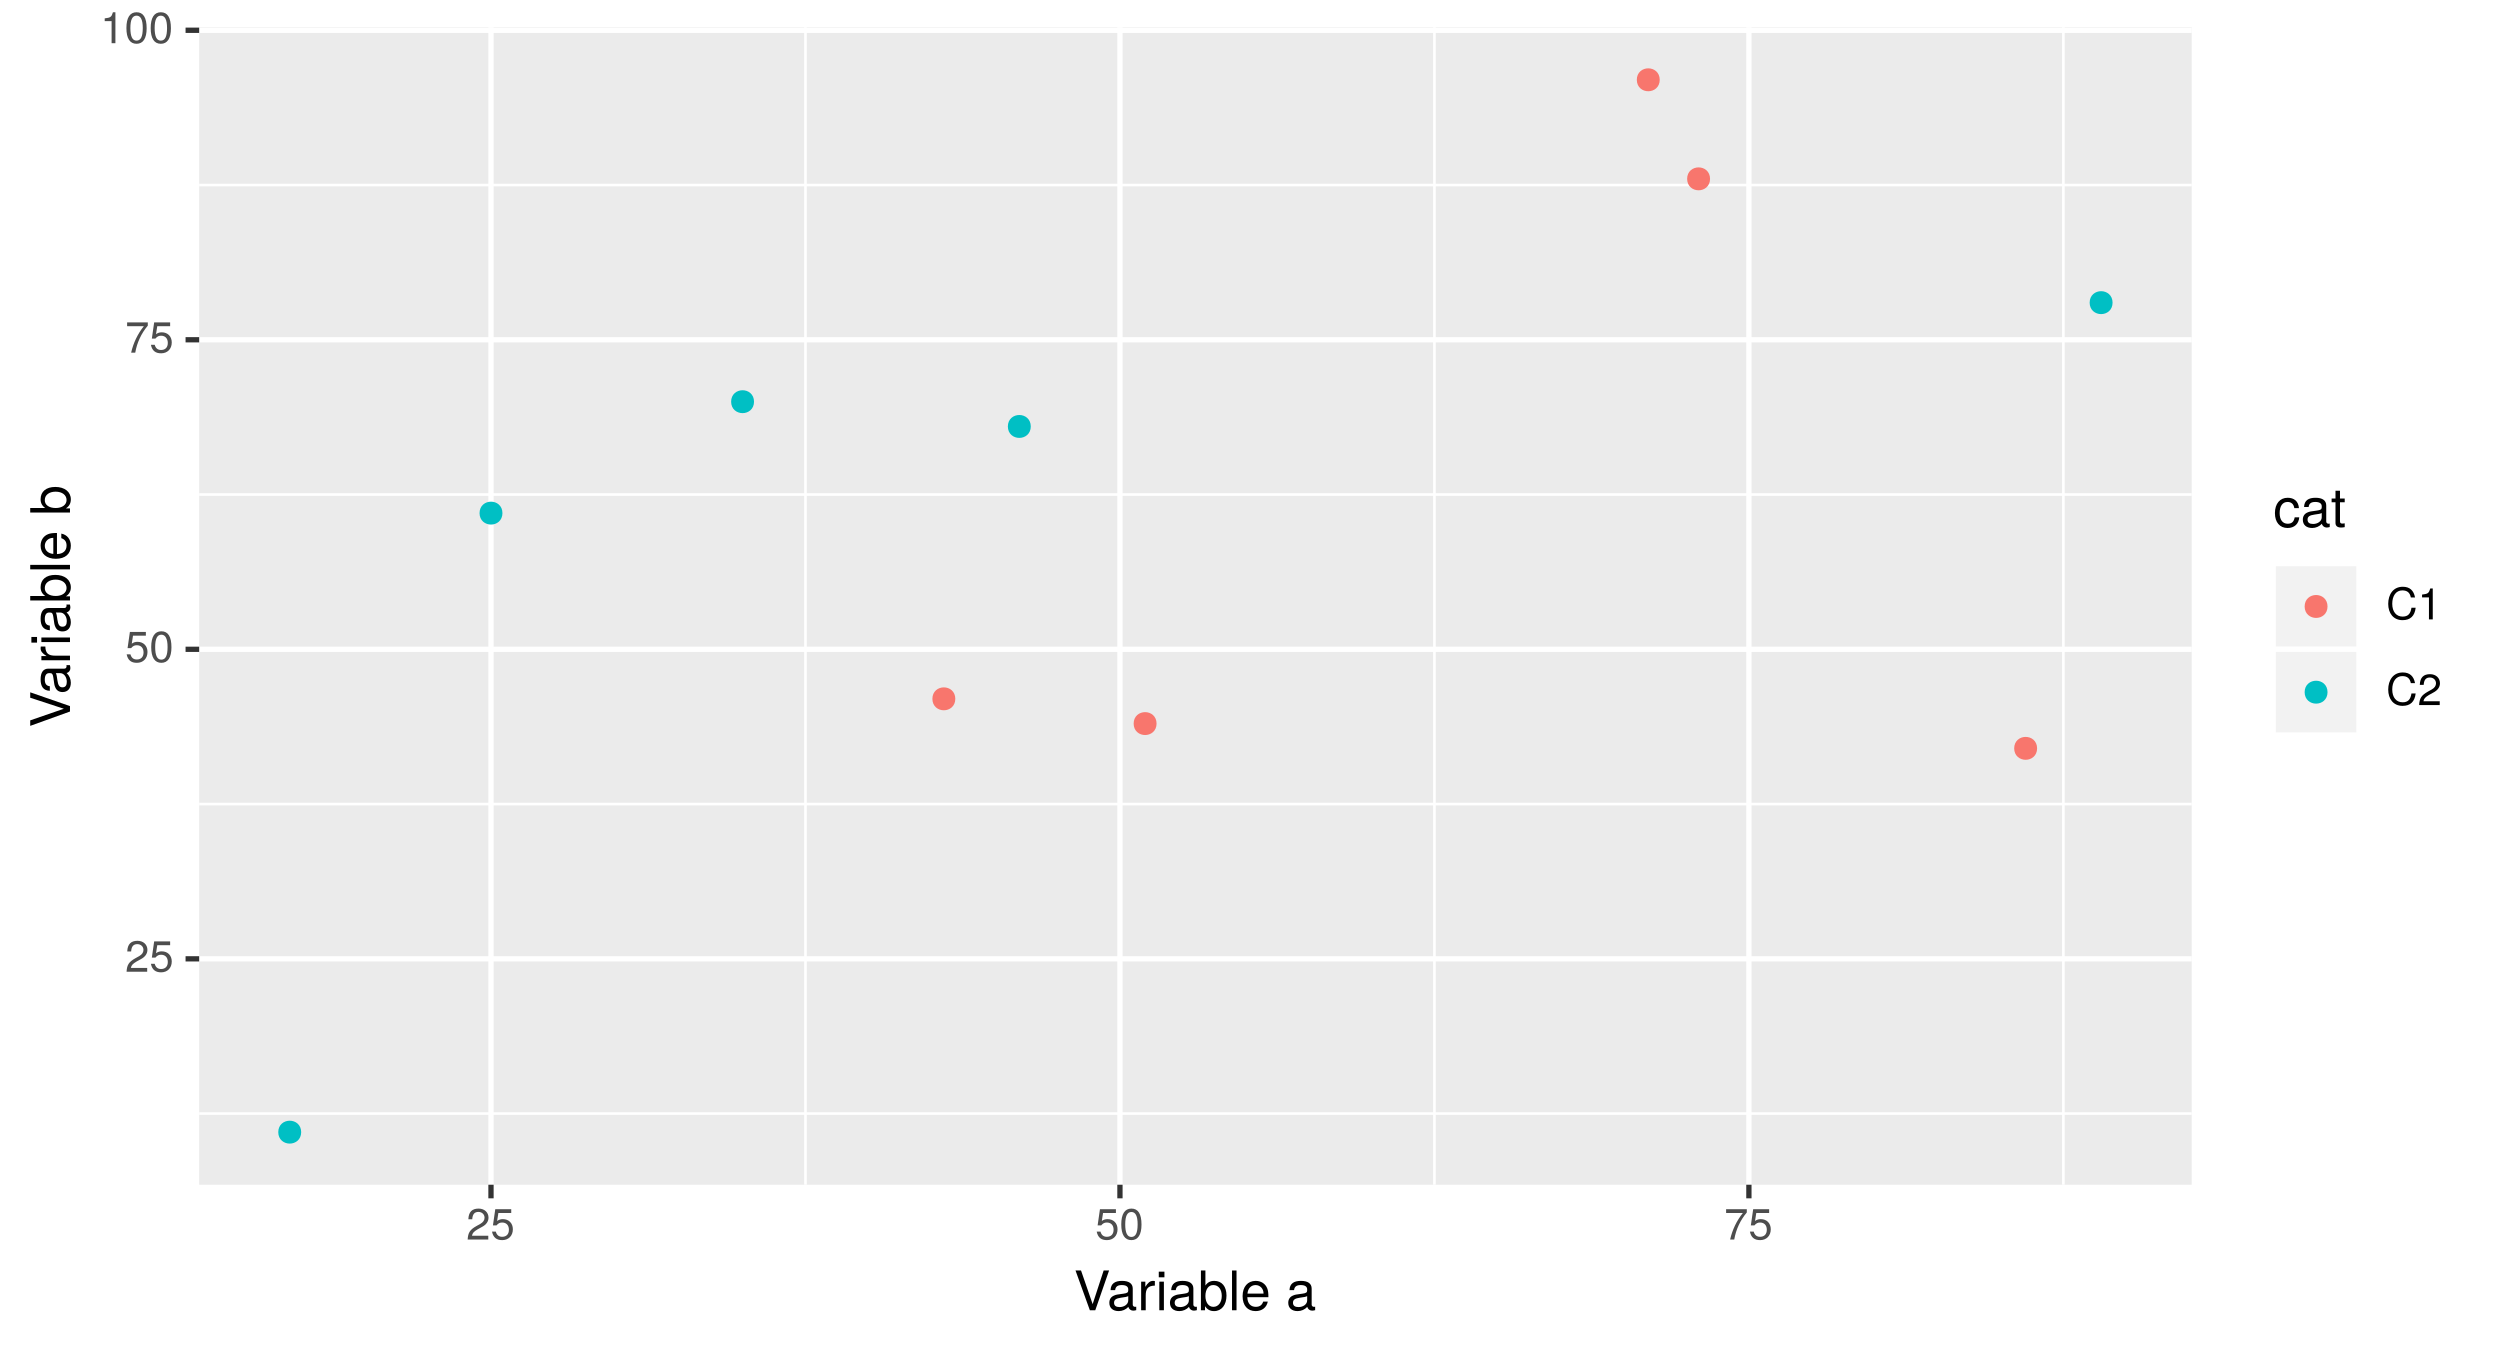
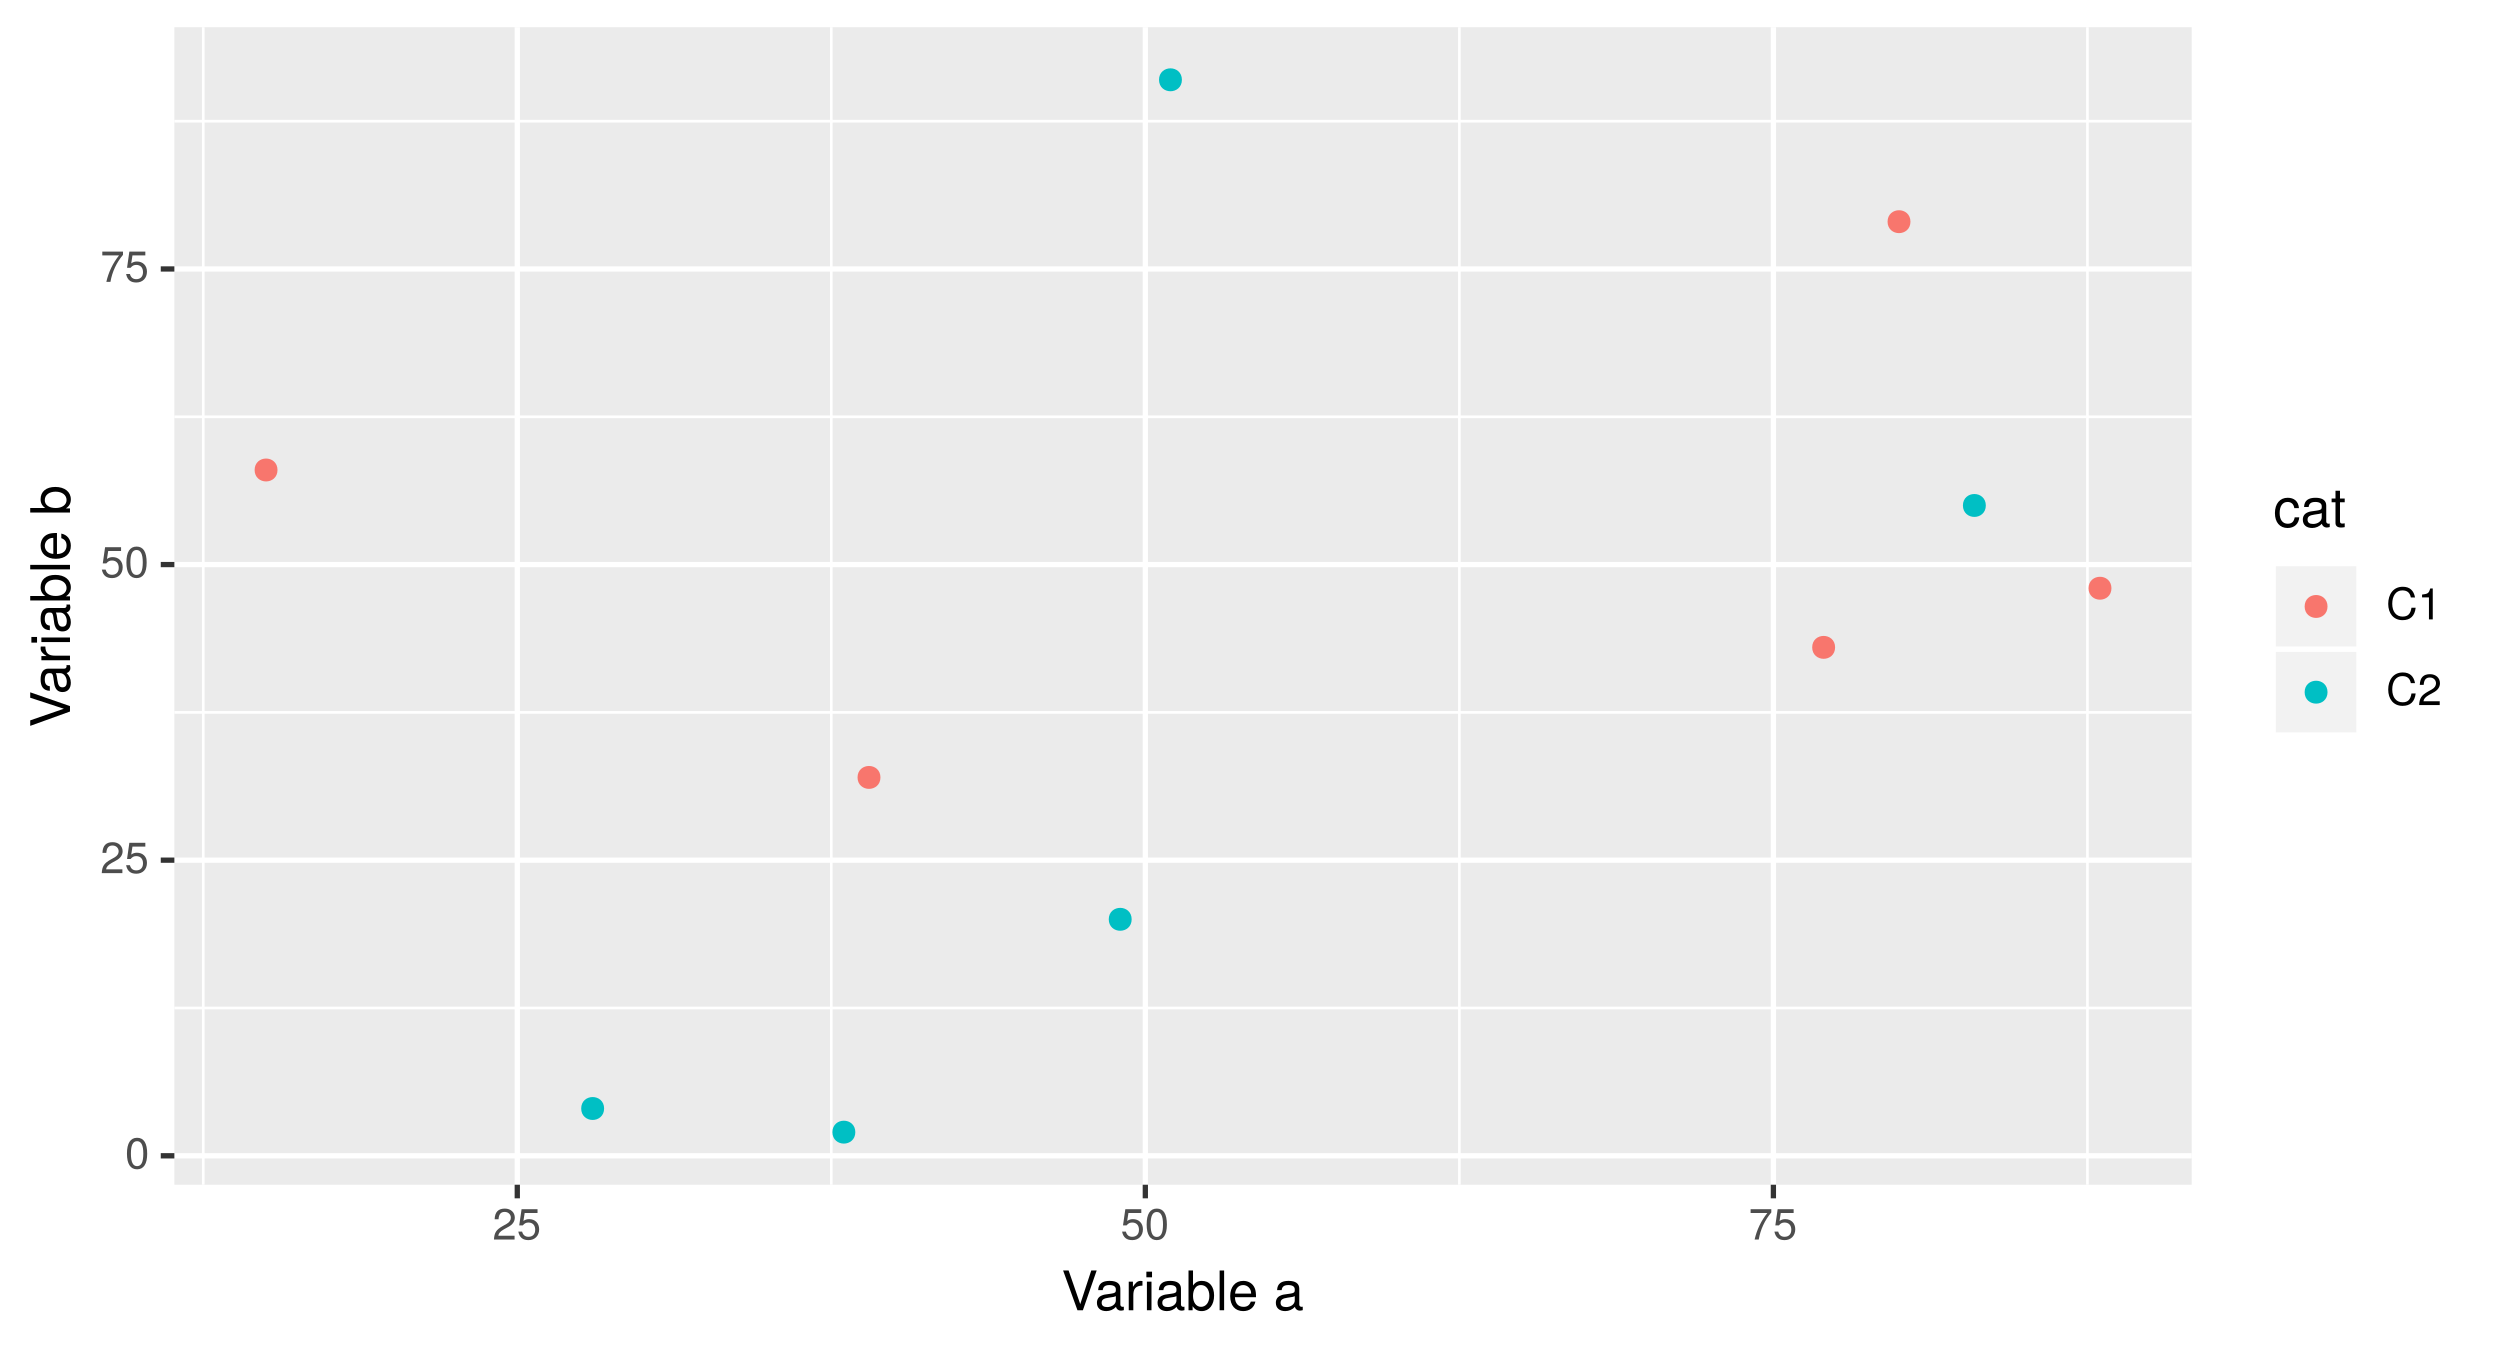
<svg xmlns="http://www.w3.org/2000/svg" xmlns:xlink="http://www.w3.org/1999/xlink" width="504pt" height="273pt" viewBox="0 0 504 273" version="1.1">
  <defs>
    <g>
      <symbol overflow="visible" id="glyph0-0">
        <path style="stroke:none;" d="" />
      </symbol>
      <symbol overflow="visible" id="glyph0-1">
+         <path style="stroke:none;" d="M 4.453 -3 C 4.453 -5.156 3.781 -6.234 2.422 -6.234 C 1.078 -6.234 0.375 -5.141 0.375 -3.047 C 0.375 -0.953 1.078 0.125 2.422 0.125 C 3.734 0.125 4.453 -0.953 4.453 -3 Z M 3.672 -3.062 C 3.672 -1.297 3.266 -0.516 2.406 -0.516 C 1.578 -0.516 1.172 -1.344 1.172 -3.047 C 1.172 -4.75 1.578 -5.547 2.422 -5.547 C 3.25 -5.547 3.672 -4.734 3.672 -3.062 Z M 3.672 -3.062 " />
+       </symbol>
+       <symbol overflow="visible" id="glyph0-2">
        <path style="stroke:none;" d="M 4.5 -4.406 C 4.5 -5.469 3.672 -6.234 2.5 -6.234 C 1.219 -6.234 0.484 -5.594 0.438 -4.078 L 1.219 -4.078 C 1.281 -5.125 1.703 -5.562 2.469 -5.562 C 3.172 -5.562 3.703 -5.062 3.703 -4.391 C 3.703 -3.891 3.406 -3.469 2.859 -3.156 L 2.047 -2.703 C 0.75 -1.969 0.375 -1.375 0.297 0 L 4.453 0 L 4.453 -0.766 L 1.172 -0.766 C 1.25 -1.281 1.531 -1.594 2.297 -2.047 L 3.172 -2.531 C 4.047 -2.984 4.5 -3.641 4.5 -4.406 Z M 4.5 -4.406 " />
      </symbol>
-       <symbol overflow="visible" id="glyph0-2">
+       <symbol overflow="visible" id="glyph0-3">
        <path style="stroke:none;" d="M 4.516 -2.062 C 4.516 -3.297 3.688 -4.109 2.5 -4.109 C 2.062 -4.109 1.703 -4 1.344 -3.734 L 1.594 -5.344 L 4.188 -5.344 L 4.188 -6.109 L 0.969 -6.109 L 0.5 -2.844 L 1.219 -2.844 C 1.578 -3.266 1.875 -3.422 2.359 -3.422 C 3.188 -3.422 3.719 -2.891 3.719 -1.969 C 3.719 -1.062 3.203 -0.547 2.359 -0.547 C 1.688 -0.547 1.266 -0.891 1.078 -1.594 L 0.312 -1.594 C 0.562 -0.359 1.266 0.125 2.375 0.125 C 3.641 0.125 4.516 -0.75 4.516 -2.062 Z M 4.516 -2.062 " />
-       </symbol>
-       <symbol overflow="visible" id="glyph0-3">
-         <path style="stroke:none;" d="M 4.453 -3 C 4.453 -5.156 3.781 -6.234 2.422 -6.234 C 1.078 -6.234 0.375 -5.141 0.375 -3.047 C 0.375 -0.953 1.078 0.125 2.422 0.125 C 3.734 0.125 4.453 -0.953 4.453 -3 Z M 3.672 -3.062 C 3.672 -1.297 3.266 -0.516 2.406 -0.516 C 1.578 -0.516 1.172 -1.344 1.172 -3.047 C 1.172 -4.75 1.578 -5.547 2.422 -5.547 C 3.25 -5.547 3.672 -4.734 3.672 -3.062 Z M 3.672 -3.062 " />
      </symbol>
      <symbol overflow="visible" id="glyph0-4">
        <path style="stroke:none;" d="M 4.578 -5.453 L 4.578 -6.109 L 0.406 -6.109 L 0.406 -5.344 L 3.781 -5.344 C 2.531 -3.781 1.656 -1.953 1.219 0 L 2.047 0 C 2.391 -2.016 3.266 -3.891 4.578 -5.453 Z M 4.578 -5.453 " />
      </symbol>
      <symbol overflow="visible" id="glyph0-5">
+         <path style="stroke:none;" d="M 5.953 -2.344 L 5.109 -2.344 C 4.922 -1.125 4.406 -0.562 3.328 -0.562 C 2.047 -0.562 1.234 -1.547 1.234 -3.141 C 1.234 -4.781 2.016 -5.844 3.25 -5.844 C 4.25 -5.844 4.781 -5.406 4.984 -4.422 L 5.828 -4.422 C 5.562 -5.828 4.766 -6.578 3.359 -6.578 C 1.406 -6.578 0.422 -5 0.422 -3.125 C 0.422 -1.266 1.438 0.156 3.312 0.156 C 4.875 0.156 5.766 -0.672 5.953 -2.344 Z M 5.953 -2.344 " />
+       </symbol>
+       <symbol overflow="visible" id="glyph0-6">
        <path style="stroke:none;" d="M 3.047 0 L 3.047 -6.234 L 2.547 -6.234 C 2.266 -5.281 2.094 -5.141 0.891 -5 L 0.891 -4.438 L 2.281 -4.438 L 2.281 0 Z M 3.047 0 " />
-       </symbol>
-       <symbol overflow="visible" id="glyph0-6">
-         <path style="stroke:none;" d="M 5.953 -2.344 L 5.109 -2.344 C 4.922 -1.125 4.406 -0.562 3.328 -0.562 C 2.047 -0.562 1.234 -1.547 1.234 -3.141 C 1.234 -4.781 2.016 -5.844 3.25 -5.844 C 4.25 -5.844 4.781 -5.406 4.984 -4.422 L 5.828 -4.422 C 5.562 -5.828 4.766 -6.578 3.359 -6.578 C 1.406 -6.578 0.422 -5 0.422 -3.125 C 0.422 -1.266 1.438 0.156 3.312 0.156 C 4.875 0.156 5.766 -0.672 5.953 -2.344 Z M 5.953 -2.344 " />
      </symbol>
      <symbol overflow="visible" id="glyph1-0">
        <path style="stroke:none;" d="" />
      </symbol>
      <symbol overflow="visible" id="glyph1-1">
        <path style="stroke:none;" d="M 7.094 -8.016 L 6 -8.016 L 3.781 -1.234 L 1.438 -8.016 L 0.328 -8.016 L 3.219 0 L 4.312 0 Z M 7.094 -8.016 " />
      </symbol>
      <symbol overflow="visible" id="glyph1-2">
        <path style="stroke:none;" d="M 5.891 -0.016 L 5.891 -0.719 C 5.781 -0.688 5.734 -0.688 5.688 -0.688 C 5.375 -0.688 5.188 -0.859 5.188 -1.141 L 5.188 -4.359 C 5.188 -5.375 4.438 -5.922 3.031 -5.922 C 1.625 -5.922 0.766 -5.391 0.719 -4.062 L 1.641 -4.062 C 1.719 -4.766 2.141 -5.078 2.984 -5.078 C 3.812 -5.078 4.281 -4.781 4.281 -4.219 L 4.281 -3.984 C 4.281 -3.594 4.047 -3.438 3.328 -3.344 C 2.031 -3.172 1.828 -3.141 1.469 -2.984 C 0.797 -2.719 0.469 -2.203 0.469 -1.5 C 0.469 -0.453 1.188 0.172 2.359 0.172 C 3.094 0.172 3.812 -0.141 4.312 -0.688 C 4.406 -0.234 4.812 0.078 5.266 0.078 C 5.438 0.078 5.594 0.062 5.891 -0.016 Z M 4.281 -1.984 C 4.281 -1.172 3.438 -0.641 2.547 -0.641 C 1.844 -0.641 1.422 -0.891 1.422 -1.516 C 1.422 -2.125 1.828 -2.391 2.812 -2.531 C 3.766 -2.656 3.969 -2.703 4.281 -2.844 Z M 4.281 -1.984 " />
      </symbol>
      <symbol overflow="visible" id="glyph1-3">
        <path style="stroke:none;" d="M 3.531 -4.969 L 3.531 -5.891 C 3.375 -5.922 3.297 -5.922 3.172 -5.922 C 2.578 -5.922 2.141 -5.578 1.609 -4.719 L 1.609 -5.766 L 0.766 -5.766 L 0.766 0 L 1.688 0 L 1.688 -2.984 C 1.688 -4.297 2.109 -4.938 3.531 -4.969 Z M 3.531 -4.969 " />
      </symbol>
      <symbol overflow="visible" id="glyph1-4">
        <path style="stroke:none;" d="M 1.688 0 L 1.688 -5.766 L 0.766 -5.766 L 0.766 0 Z M 1.797 -6.641 L 1.797 -7.781 L 0.656 -7.781 L 0.656 -6.641 Z M 1.797 -6.641 " />
      </symbol>
      <symbol overflow="visible" id="glyph1-5">
        <path style="stroke:none;" d="M 5.75 -2.953 C 5.75 -4.812 4.812 -5.922 3.281 -5.922 C 2.5 -5.922 1.938 -5.625 1.5 -4.984 L 1.5 -8.016 L 0.594 -8.016 L 0.594 0 L 1.422 0 L 1.422 -0.828 C 1.859 -0.156 2.438 0.172 3.25 0.172 C 4.766 0.172 5.75 -1.078 5.75 -2.953 Z M 4.797 -2.891 C 4.797 -1.578 4.109 -0.688 3.109 -0.688 C 2.141 -0.688 1.5 -1.578 1.5 -2.875 C 1.5 -4.234 2.141 -5.109 3.109 -5.078 C 4.141 -5.078 4.797 -4.188 4.797 -2.891 Z M 4.797 -2.891 " />
      </symbol>
      <symbol overflow="visible" id="glyph1-6">
        <path style="stroke:none;" d="M 1.656 0 L 1.656 -8.016 L 0.75 -8.016 L 0.75 0 Z M 1.656 0 " />
      </symbol>
      <symbol overflow="visible" id="glyph1-7">
        <path style="stroke:none;" d="M 5.641 -2.625 C 5.641 -3.453 5.578 -3.984 5.406 -4.406 C 5.031 -5.359 4.156 -5.922 3.078 -5.922 C 1.469 -5.922 0.438 -4.734 0.438 -2.844 C 0.438 -0.953 1.438 0.172 3.062 0.172 C 4.375 0.172 5.297 -0.578 5.516 -1.75 L 4.594 -1.75 C 4.344 -0.984 3.828 -0.688 3.094 -0.688 C 2.141 -0.688 1.422 -1.297 1.391 -2.625 Z M 4.656 -3.438 C 4.656 -3.438 4.656 -3.391 4.656 -3.359 L 1.422 -3.359 C 1.5 -4.391 2.141 -5.078 3.062 -5.078 C 3.969 -5.078 4.656 -4.328 4.656 -3.438 Z M 4.656 -3.438 " />
      </symbol>
      <symbol overflow="visible" id="glyph1-8">
        <path style="stroke:none;" d="" />
      </symbol>
      <symbol overflow="visible" id="glyph1-9">
        <path style="stroke:none;" d="M 5.25 -1.984 L 4.328 -1.984 C 4.172 -1.062 3.703 -0.688 2.922 -0.688 C 1.906 -0.688 1.297 -1.469 1.297 -2.828 C 1.297 -4.266 1.891 -5.078 2.891 -5.078 C 3.656 -5.078 4.141 -4.625 4.25 -3.828 L 5.188 -3.828 C 5.078 -5.234 4.188 -5.922 2.906 -5.922 C 1.359 -5.922 0.344 -4.734 0.344 -2.828 C 0.344 -0.969 1.328 0.172 2.891 0.172 C 4.266 0.172 5.141 -0.656 5.25 -1.984 Z M 5.25 -1.984 " />
      </symbol>
      <symbol overflow="visible" id="glyph1-10">
        <path style="stroke:none;" d="M 2.797 0 L 2.797 -0.766 C 2.672 -0.734 2.531 -0.719 2.359 -0.719 C 1.953 -0.719 1.844 -0.844 1.844 -1.25 L 1.844 -5.016 L 2.797 -5.016 L 2.797 -5.766 L 1.844 -5.766 L 1.844 -7.344 L 0.938 -7.344 L 0.938 -5.766 L 0.156 -5.766 L 0.156 -5.016 L 0.938 -5.016 L 0.938 -0.844 C 0.938 -0.25 1.328 0.078 2.047 0.078 C 2.266 0.078 2.484 0.062 2.797 0 Z M 2.797 0 " />
      </symbol>
      <symbol overflow="visible" id="glyph2-0">
        <path style="stroke:none;" d="" />
      </symbol>
      <symbol overflow="visible" id="glyph2-1">
        <path style="stroke:none;" d="M -8.016 -7.094 L -8.016 -6 L -1.234 -3.781 L -8.016 -1.438 L -8.016 -0.328 L 0 -3.219 L 0 -4.312 Z M -8.016 -7.094 " />
      </symbol>
      <symbol overflow="visible" id="glyph2-2">
        <path style="stroke:none;" d="M -0.016 -5.891 L -0.719 -5.891 C -0.688 -5.781 -0.688 -5.734 -0.688 -5.688 C -0.688 -5.375 -0.859 -5.188 -1.141 -5.188 L -4.359 -5.188 C -5.375 -5.188 -5.922 -4.438 -5.922 -3.031 C -5.922 -1.625 -5.391 -0.766 -4.062 -0.719 L -4.062 -1.641 C -4.766 -1.719 -5.078 -2.141 -5.078 -2.984 C -5.078 -3.812 -4.781 -4.281 -4.219 -4.281 L -3.984 -4.281 C -3.594 -4.281 -3.438 -4.047 -3.344 -3.328 C -3.172 -2.031 -3.141 -1.828 -2.984 -1.469 C -2.719 -0.797 -2.203 -0.469 -1.5 -0.469 C -0.453 -0.469 0.172 -1.188 0.172 -2.359 C 0.172 -3.094 -0.141 -3.812 -0.688 -4.312 C -0.234 -4.406 0.078 -4.812 0.078 -5.266 C 0.078 -5.438 0.062 -5.594 -0.016 -5.891 Z M -1.984 -4.281 C -1.172 -4.281 -0.641 -3.438 -0.641 -2.547 C -0.641 -1.844 -0.891 -1.422 -1.516 -1.422 C -2.125 -1.422 -2.391 -1.828 -2.531 -2.812 C -2.656 -3.766 -2.703 -3.969 -2.844 -4.281 Z M -1.984 -4.281 " />
      </symbol>
      <symbol overflow="visible" id="glyph2-3">
        <path style="stroke:none;" d="M -4.969 -3.531 L -5.891 -3.531 C -5.922 -3.375 -5.922 -3.297 -5.922 -3.172 C -5.922 -2.578 -5.578 -2.141 -4.719 -1.609 L -5.766 -1.609 L -5.766 -0.766 L 0 -0.766 L 0 -1.688 L -2.984 -1.688 C -4.297 -1.688 -4.938 -2.109 -4.969 -3.531 Z M -4.969 -3.531 " />
      </symbol>
      <symbol overflow="visible" id="glyph2-4">
        <path style="stroke:none;" d="M 0 -1.688 L -5.766 -1.688 L -5.766 -0.766 L 0 -0.766 Z M -6.641 -1.797 L -7.781 -1.797 L -7.781 -0.656 L -6.641 -0.656 Z M -6.641 -1.797 " />
      </symbol>
      <symbol overflow="visible" id="glyph2-5">
        <path style="stroke:none;" d="M -2.953 -5.75 C -4.812 -5.75 -5.922 -4.812 -5.922 -3.281 C -5.922 -2.5 -5.625 -1.938 -4.984 -1.5 L -8.016 -1.5 L -8.016 -0.594 L 0 -0.594 L 0 -1.422 L -0.828 -1.422 C -0.156 -1.859 0.172 -2.438 0.172 -3.25 C 0.172 -4.766 -1.078 -5.75 -2.953 -5.75 Z M -2.891 -4.797 C -1.578 -4.797 -0.688 -4.109 -0.688 -3.109 C -0.688 -2.141 -1.578 -1.5 -2.875 -1.5 C -4.234 -1.5 -5.109 -2.141 -5.078 -3.109 C -5.078 -4.141 -4.188 -4.797 -2.891 -4.797 Z M -2.891 -4.797 " />
      </symbol>
      <symbol overflow="visible" id="glyph2-6">
        <path style="stroke:none;" d="M 0 -1.656 L -8.016 -1.656 L -8.016 -0.75 L 0 -0.75 Z M 0 -1.656 " />
      </symbol>
      <symbol overflow="visible" id="glyph2-7">
        <path style="stroke:none;" d="M -2.625 -5.641 C -3.453 -5.641 -3.984 -5.578 -4.406 -5.406 C -5.359 -5.031 -5.922 -4.156 -5.922 -3.078 C -5.922 -1.469 -4.734 -0.438 -2.844 -0.438 C -0.953 -0.438 0.172 -1.438 0.172 -3.062 C 0.172 -4.375 -0.578 -5.297 -1.75 -5.516 L -1.75 -4.594 C -0.984 -4.344 -0.688 -3.828 -0.688 -3.094 C -0.688 -2.141 -1.297 -1.422 -2.625 -1.391 Z M -3.438 -4.656 C -3.438 -4.656 -3.391 -4.656 -3.359 -4.656 L -3.359 -1.422 C -4.391 -1.5 -5.078 -2.141 -5.078 -3.062 C -5.078 -3.969 -4.328 -4.656 -3.438 -4.656 Z M -3.438 -4.656 " />
      </symbol>
      <symbol overflow="visible" id="glyph2-8">
        <path style="stroke:none;" d="" />
      </symbol>
    </g>
    <clipPath id="clip1">
-       <path d="M 40.152 5.48 L 441.844 5.48 L 441.844 238.852 L 40.152 238.852 Z M 40.152 5.48 " />
+       <path d="M 35.152 5.48 L 441.844 5.48 L 441.844 238.852 L 35.152 238.852 Z M 35.152 5.48 " />
    </clipPath>
    <clipPath id="clip2">
-       <path d="M 40.152 224 L 441.844 224 L 441.844 225 L 40.152 225 Z M 40.152 224 " />
+       <path d="M 35.152 202 L 441.844 202 L 441.844 204 L 35.152 204 Z M 35.152 202 " />
    </clipPath>
    <clipPath id="clip3">
-       <path d="M 40.152 161 L 441.844 161 L 441.844 163 L 40.152 163 Z M 40.152 161 " />
+       <path d="M 35.152 143 L 441.844 143 L 441.844 144 L 35.152 144 Z M 35.152 143 " />
    </clipPath>
    <clipPath id="clip4">
-       <path d="M 40.152 99 L 441.844 99 L 441.844 100 L 40.152 100 Z M 40.152 99 " />
+       <path d="M 35.152 83 L 441.844 83 L 441.844 85 L 35.152 85 Z M 35.152 83 " />
    </clipPath>
    <clipPath id="clip5">
-       <path d="M 40.152 37 L 441.844 37 L 441.844 38 L 40.152 38 Z M 40.152 37 " />
+       <path d="M 35.152 24 L 441.844 24 L 441.844 25 L 35.152 25 Z M 35.152 24 " />
    </clipPath>
    <clipPath id="clip6">
-       <path d="M 162 5.48 L 163 5.48 L 163 238.852 L 162 238.852 Z M 162 5.48 " />
+       <path d="M 40 5.48 L 42 5.48 L 42 238.852 L 40 238.852 Z M 40 5.48 " />
    </clipPath>
    <clipPath id="clip7">
-       <path d="M 288 5.48 L 290 5.48 L 290 238.852 L 288 238.852 Z M 288 5.48 " />
+       <path d="M 167 5.48 L 168 5.48 L 168 238.852 L 167 238.852 Z M 167 5.48 " />
    </clipPath>
    <clipPath id="clip8">
-       <path d="M 415 5.48 L 417 5.48 L 417 238.852 L 415 238.852 Z M 415 5.48 " />
+       <path d="M 293 5.48 L 295 5.48 L 295 238.852 L 293 238.852 Z M 293 5.48 " />
    </clipPath>
    <clipPath id="clip9">
-       <path d="M 40.152 192 L 441.844 192 L 441.844 194 L 40.152 194 Z M 40.152 192 " />
+       <path d="M 420 5.48 L 422 5.48 L 422 238.852 L 420 238.852 Z M 420 5.48 " />
    </clipPath>
    <clipPath id="clip10">
-       <path d="M 40.152 130 L 441.844 130 L 441.844 132 L 40.152 132 Z M 40.152 130 " />
+       <path d="M 35.152 232 L 441.844 232 L 441.844 234 L 35.152 234 Z M 35.152 232 " />
    </clipPath>
    <clipPath id="clip11">
-       <path d="M 40.152 67 L 441.844 67 L 441.844 70 L 40.152 70 Z M 40.152 67 " />
+       <path d="M 35.152 172 L 441.844 172 L 441.844 174 L 35.152 174 Z M 35.152 172 " />
    </clipPath>
    <clipPath id="clip12">
-       <path d="M 40.152 5.48 L 441.844 5.48 L 441.844 7 L 40.152 7 Z M 40.152 5.48 " />
+       <path d="M 35.152 113 L 441.844 113 L 441.844 115 L 35.152 115 Z M 35.152 113 " />
    </clipPath>
    <clipPath id="clip13">
-       <path d="M 98 5.48 L 100 5.48 L 100 238.852 L 98 238.852 Z M 98 5.48 " />
+       <path d="M 35.152 53 L 441.844 53 L 441.844 55 L 35.152 55 Z M 35.152 53 " />
    </clipPath>
    <clipPath id="clip14">
-       <path d="M 225 5.48 L 227 5.48 L 227 238.852 L 225 238.852 Z M 225 5.48 " />
+       <path d="M 103 5.48 L 105 5.48 L 105 238.852 L 103 238.852 Z M 103 5.48 " />
    </clipPath>
    <clipPath id="clip15">
-       <path d="M 352 5.48 L 354 5.48 L 354 238.852 L 352 238.852 Z M 352 5.48 " />
+       <path d="M 230 5.48 L 232 5.48 L 232 238.852 L 230 238.852 Z M 230 5.48 " />
+     </clipPath>
+     <clipPath id="clip16">
+       <path d="M 356 5.48 L 359 5.48 L 359 238.852 L 356 238.852 Z M 356 5.48 " />
    </clipPath>
  </defs>
-   <g id="surface921">
+   <g id="surface1301">
    <rect x="0" y="0" width="504" height="273" style="fill:rgb(100%,100%,100%);fill-opacity:1;stroke:none;" />
    <rect x="0" y="0" width="504" height="273" style="fill:rgb(100%,100%,100%);fill-opacity:1;stroke:none;" />
    <path style="fill:none;stroke-width:1.067;stroke-linecap:round;stroke-linejoin:round;stroke:rgb(100%,100%,100%);stroke-opacity:1;stroke-miterlimit:10;" d="M 0 273 L 504 273 L 504 0 L 0 0 Z M 0 273 " />
    <g clip-path="url(#clip1)" clip-rule="nonzero">
-       <path style=" stroke:none;fill-rule:nonzero;fill:rgb(92.157%,92.157%,92.157%);fill-opacity:1;" d="M 40.152 238.848 L 441.844 238.848 L 441.844 5.477 L 40.152 5.477 Z M 40.152 238.848 " />
+       <path style=" stroke:none;fill-rule:nonzero;fill:rgb(92.157%,92.157%,92.157%);fill-opacity:1;" d="M 35.152 238.848 L 441.844 238.848 L 441.844 5.477 L 35.152 5.477 Z M 35.152 238.848 " />
    </g>
    <g clip-path="url(#clip2)" clip-rule="nonzero">
-       <path style="fill:none;stroke-width:0.533;stroke-linecap:butt;stroke-linejoin:round;stroke:rgb(100%,100%,100%);stroke-opacity:1;stroke-miterlimit:10;" d="M 40.152 224.496 L 441.844 224.496 " />
+       <path style="fill:none;stroke-width:0.533;stroke-linecap:butt;stroke-linejoin:round;stroke:rgb(100%,100%,100%);stroke-opacity:1;stroke-miterlimit:10;" d="M 35.152 203.211 L 441.844 203.211 " />
    </g>
    <g clip-path="url(#clip3)" clip-rule="nonzero">
-       <path style="fill:none;stroke-width:0.533;stroke-linecap:butt;stroke-linejoin:round;stroke:rgb(100%,100%,100%);stroke-opacity:1;stroke-miterlimit:10;" d="M 40.152 162.098 L 441.844 162.098 " />
+       <path style="fill:none;stroke-width:0.533;stroke-linecap:butt;stroke-linejoin:round;stroke:rgb(100%,100%,100%);stroke-opacity:1;stroke-miterlimit:10;" d="M 35.152 143.617 L 441.844 143.617 " />
    </g>
    <g clip-path="url(#clip4)" clip-rule="nonzero">
-       <path style="fill:none;stroke-width:0.533;stroke-linecap:butt;stroke-linejoin:round;stroke:rgb(100%,100%,100%);stroke-opacity:1;stroke-miterlimit:10;" d="M 40.152 99.699 L 441.844 99.699 " />
+       <path style="fill:none;stroke-width:0.533;stroke-linecap:butt;stroke-linejoin:round;stroke:rgb(100%,100%,100%);stroke-opacity:1;stroke-miterlimit:10;" d="M 35.152 84.023 L 441.844 84.023 " />
    </g>
    <g clip-path="url(#clip5)" clip-rule="nonzero">
-       <path style="fill:none;stroke-width:0.533;stroke-linecap:butt;stroke-linejoin:round;stroke:rgb(100%,100%,100%);stroke-opacity:1;stroke-miterlimit:10;" d="M 40.152 37.301 L 441.844 37.301 " />
+       <path style="fill:none;stroke-width:0.533;stroke-linecap:butt;stroke-linejoin:round;stroke:rgb(100%,100%,100%);stroke-opacity:1;stroke-miterlimit:10;" d="M 35.152 24.43 L 441.844 24.43 " />
    </g>
    <g clip-path="url(#clip6)" clip-rule="nonzero">
-       <path style="fill:none;stroke-width:0.533;stroke-linecap:butt;stroke-linejoin:round;stroke:rgb(100%,100%,100%);stroke-opacity:1;stroke-miterlimit:10;" d="M 162.383 238.848 L 162.383 5.48 " />
+       <path style="fill:none;stroke-width:0.533;stroke-linecap:butt;stroke-linejoin:round;stroke:rgb(100%,100%,100%);stroke-opacity:1;stroke-miterlimit:10;" d="M 40.977 238.848 L 40.977 5.48 " />
    </g>
    <g clip-path="url(#clip7)" clip-rule="nonzero">
-       <path style="fill:none;stroke-width:0.533;stroke-linecap:butt;stroke-linejoin:round;stroke:rgb(100%,100%,100%);stroke-opacity:1;stroke-miterlimit:10;" d="M 289.18 238.848 L 289.18 5.48 " />
+       <path style="fill:none;stroke-width:0.533;stroke-linecap:butt;stroke-linejoin:round;stroke:rgb(100%,100%,100%);stroke-opacity:1;stroke-miterlimit:10;" d="M 167.59 238.848 L 167.59 5.48 " />
    </g>
    <g clip-path="url(#clip8)" clip-rule="nonzero">
-       <path style="fill:none;stroke-width:0.533;stroke-linecap:butt;stroke-linejoin:round;stroke:rgb(100%,100%,100%);stroke-opacity:1;stroke-miterlimit:10;" d="M 415.977 238.848 L 415.977 5.48 " />
+       <path style="fill:none;stroke-width:0.533;stroke-linecap:butt;stroke-linejoin:round;stroke:rgb(100%,100%,100%);stroke-opacity:1;stroke-miterlimit:10;" d="M 294.207 238.848 L 294.207 5.48 " />
    </g>
    <g clip-path="url(#clip9)" clip-rule="nonzero">
-       <path style="fill:none;stroke-width:1.067;stroke-linecap:butt;stroke-linejoin:round;stroke:rgb(100%,100%,100%);stroke-opacity:1;stroke-miterlimit:10;" d="M 40.152 193.297 L 441.844 193.297 " />
+       <path style="fill:none;stroke-width:0.533;stroke-linecap:butt;stroke-linejoin:round;stroke:rgb(100%,100%,100%);stroke-opacity:1;stroke-miterlimit:10;" d="M 420.824 238.848 L 420.824 5.48 " />
    </g>
    <g clip-path="url(#clip10)" clip-rule="nonzero">
-       <path style="fill:none;stroke-width:1.067;stroke-linecap:butt;stroke-linejoin:round;stroke:rgb(100%,100%,100%);stroke-opacity:1;stroke-miterlimit:10;" d="M 40.152 130.898 L 441.844 130.898 " />
+       <path style="fill:none;stroke-width:1.067;stroke-linecap:butt;stroke-linejoin:round;stroke:rgb(100%,100%,100%);stroke-opacity:1;stroke-miterlimit:10;" d="M 35.152 233.008 L 441.844 233.008 " />
    </g>
    <g clip-path="url(#clip11)" clip-rule="nonzero">
-       <path style="fill:none;stroke-width:1.067;stroke-linecap:butt;stroke-linejoin:round;stroke:rgb(100%,100%,100%);stroke-opacity:1;stroke-miterlimit:10;" d="M 40.152 68.5 L 441.844 68.5 " />
+       <path style="fill:none;stroke-width:1.067;stroke-linecap:butt;stroke-linejoin:round;stroke:rgb(100%,100%,100%);stroke-opacity:1;stroke-miterlimit:10;" d="M 35.152 173.414 L 441.844 173.414 " />
    </g>
    <g clip-path="url(#clip12)" clip-rule="nonzero">
-       <path style="fill:none;stroke-width:1.067;stroke-linecap:butt;stroke-linejoin:round;stroke:rgb(100%,100%,100%);stroke-opacity:1;stroke-miterlimit:10;" d="M 40.152 6.102 L 441.844 6.102 " />
+       <path style="fill:none;stroke-width:1.067;stroke-linecap:butt;stroke-linejoin:round;stroke:rgb(100%,100%,100%);stroke-opacity:1;stroke-miterlimit:10;" d="M 35.152 113.82 L 441.844 113.82 " />
    </g>
    <g clip-path="url(#clip13)" clip-rule="nonzero">
-       <path style="fill:none;stroke-width:1.067;stroke-linecap:butt;stroke-linejoin:round;stroke:rgb(100%,100%,100%);stroke-opacity:1;stroke-miterlimit:10;" d="M 98.984 238.848 L 98.984 5.48 " />
+       <path style="fill:none;stroke-width:1.067;stroke-linecap:butt;stroke-linejoin:round;stroke:rgb(100%,100%,100%);stroke-opacity:1;stroke-miterlimit:10;" d="M 35.152 54.227 L 441.844 54.227 " />
    </g>
    <g clip-path="url(#clip14)" clip-rule="nonzero">
-       <path style="fill:none;stroke-width:1.067;stroke-linecap:butt;stroke-linejoin:round;stroke:rgb(100%,100%,100%);stroke-opacity:1;stroke-miterlimit:10;" d="M 225.781 238.848 L 225.781 5.48 " />
+       <path style="fill:none;stroke-width:1.067;stroke-linecap:butt;stroke-linejoin:round;stroke:rgb(100%,100%,100%);stroke-opacity:1;stroke-miterlimit:10;" d="M 104.285 238.848 L 104.285 5.48 " />
    </g>
    <g clip-path="url(#clip15)" clip-rule="nonzero">
-       <path style="fill:none;stroke-width:1.067;stroke-linecap:butt;stroke-linejoin:round;stroke:rgb(100%,100%,100%);stroke-opacity:1;stroke-miterlimit:10;" d="M 352.578 238.848 L 352.578 5.48 " />
-     </g>
-     <path style="fill-rule:nonzero;fill:rgb(97.255%,46.275%,42.745%);fill-opacity:1;stroke-width:0.709;stroke-linecap:round;stroke-linejoin:round;stroke:rgb(97.255%,46.275%,42.745%);stroke-opacity:1;stroke-miterlimit:10;" d="M 334.246 16.086 C 334.246 18.695 330.336 18.695 330.336 16.086 C 330.336 13.48 334.246 13.48 334.246 16.086 " />
-     <path style="fill-rule:nonzero;fill:rgb(97.255%,46.275%,42.745%);fill-opacity:1;stroke-width:0.709;stroke-linecap:round;stroke-linejoin:round;stroke:rgb(97.255%,46.275%,42.745%);stroke-opacity:1;stroke-miterlimit:10;" d="M 192.234 140.883 C 192.234 143.492 188.324 143.492 188.324 140.883 C 188.324 138.277 192.234 138.277 192.234 140.883 " />
-     <path style="fill-rule:nonzero;fill:rgb(97.255%,46.275%,42.745%);fill-opacity:1;stroke-width:0.709;stroke-linecap:round;stroke-linejoin:round;stroke:rgb(97.255%,46.275%,42.745%);stroke-opacity:1;stroke-miterlimit:10;" d="M 410.324 150.867 C 410.324 153.473 406.414 153.473 406.414 150.867 C 406.414 148.262 410.324 148.262 410.324 150.867 " />
-     <path style="fill-rule:nonzero;fill:rgb(97.255%,46.275%,42.745%);fill-opacity:1;stroke-width:0.709;stroke-linecap:round;stroke-linejoin:round;stroke:rgb(97.255%,46.275%,42.745%);stroke-opacity:1;stroke-miterlimit:10;" d="M 344.391 36.055 C 344.391 38.66 340.48 38.66 340.48 36.055 C 340.48 33.449 344.391 33.449 344.391 36.055 " />
-     <path style="fill-rule:nonzero;fill:rgb(97.255%,46.275%,42.745%);fill-opacity:1;stroke-width:0.709;stroke-linecap:round;stroke-linejoin:round;stroke:rgb(97.255%,46.275%,42.745%);stroke-opacity:1;stroke-miterlimit:10;" d="M 232.809 145.875 C 232.809 148.48 228.898 148.48 228.898 145.875 C 228.898 143.27 232.809 143.27 232.809 145.875 " />
-     <path style="fill-rule:nonzero;fill:rgb(0%,74.902%,76.863%);fill-opacity:1;stroke-width:0.709;stroke-linecap:round;stroke-linejoin:round;stroke:rgb(0%,74.902%,76.863%);stroke-opacity:1;stroke-miterlimit:10;" d="M 151.656 80.98 C 151.656 83.586 147.75 83.586 147.75 80.98 C 147.75 78.375 151.656 78.375 151.656 80.98 " />
-     <path style="fill-rule:nonzero;fill:rgb(0%,74.902%,76.863%);fill-opacity:1;stroke-width:0.709;stroke-linecap:round;stroke-linejoin:round;stroke:rgb(0%,74.902%,76.863%);stroke-opacity:1;stroke-miterlimit:10;" d="M 60.363 228.242 C 60.363 230.848 56.453 230.848 56.453 228.242 C 56.453 225.637 60.363 225.637 60.363 228.242 " />
-     <path style="fill-rule:nonzero;fill:rgb(0%,74.902%,76.863%);fill-opacity:1;stroke-width:0.709;stroke-linecap:round;stroke-linejoin:round;stroke:rgb(0%,74.902%,76.863%);stroke-opacity:1;stroke-miterlimit:10;" d="M 207.449 85.973 C 207.449 88.578 203.539 88.578 203.539 85.973 C 203.539 83.367 207.449 83.367 207.449 85.973 " />
-     <path style="fill-rule:nonzero;fill:rgb(0%,74.902%,76.863%);fill-opacity:1;stroke-width:0.709;stroke-linecap:round;stroke-linejoin:round;stroke:rgb(0%,74.902%,76.863%);stroke-opacity:1;stroke-miterlimit:10;" d="M 425.539 61.016 C 425.539 63.621 421.629 63.621 421.629 61.016 C 421.629 58.406 425.539 58.406 425.539 61.016 " />
-     <path style="fill-rule:nonzero;fill:rgb(0%,74.902%,76.863%);fill-opacity:1;stroke-width:0.709;stroke-linecap:round;stroke-linejoin:round;stroke:rgb(0%,74.902%,76.863%);stroke-opacity:1;stroke-miterlimit:10;" d="M 100.938 103.445 C 100.938 106.051 97.031 106.051 97.031 103.445 C 97.031 100.84 100.938 100.84 100.938 103.445 " />
-     <g style="fill:rgb(30.196%,30.196%,30.196%);fill-opacity:1;">
-       <use xlink:href="#glyph0-1" x="25.219" y="195.899" />
-       <use xlink:href="#glyph0-2" x="30.111" y="195.899" />
-     </g>
-     <g style="fill:rgb(30.196%,30.196%,30.196%);fill-opacity:1;">
-       <use xlink:href="#glyph0-2" x="25.219" y="133.501" />
-       <use xlink:href="#glyph0-3" x="30.111" y="133.501" />
-     </g>
-     <g style="fill:rgb(30.196%,30.196%,30.196%);fill-opacity:1;">
-       <use xlink:href="#glyph0-4" x="25.219" y="71.103" />
-       <use xlink:href="#glyph0-2" x="30.111" y="71.103" />
-     </g>
-     <g style="fill:rgb(30.196%,30.196%,30.196%);fill-opacity:1;">
-       <use xlink:href="#glyph0-5" x="20.219" y="8.704" />
-       <use xlink:href="#glyph0-3" x="25.111" y="8.704" />
-       <use xlink:href="#glyph0-3" x="30.004" y="8.704" />
-     </g>
-     <path style="fill:none;stroke-width:1.067;stroke-linecap:butt;stroke-linejoin:round;stroke:rgb(20%,20%,20%);stroke-opacity:1;stroke-miterlimit:10;" d="M 37.41 193.297 L 40.152 193.297 " />
-     <path style="fill:none;stroke-width:1.067;stroke-linecap:butt;stroke-linejoin:round;stroke:rgb(20%,20%,20%);stroke-opacity:1;stroke-miterlimit:10;" d="M 37.41 130.898 L 40.152 130.898 " />
-     <path style="fill:none;stroke-width:1.067;stroke-linecap:butt;stroke-linejoin:round;stroke:rgb(20%,20%,20%);stroke-opacity:1;stroke-miterlimit:10;" d="M 37.41 68.5 L 40.152 68.5 " />
-     <path style="fill:none;stroke-width:1.067;stroke-linecap:butt;stroke-linejoin:round;stroke:rgb(20%,20%,20%);stroke-opacity:1;stroke-miterlimit:10;" d="M 37.41 6.102 L 40.152 6.102 " />
-     <path style="fill:none;stroke-width:1.067;stroke-linecap:butt;stroke-linejoin:round;stroke:rgb(20%,20%,20%);stroke-opacity:1;stroke-miterlimit:10;" d="M 98.984 241.59 L 98.984 238.848 " />
-     <path style="fill:none;stroke-width:1.067;stroke-linecap:butt;stroke-linejoin:round;stroke:rgb(20%,20%,20%);stroke-opacity:1;stroke-miterlimit:10;" d="M 225.781 241.59 L 225.781 238.848 " />
-     <path style="fill:none;stroke-width:1.067;stroke-linecap:butt;stroke-linejoin:round;stroke:rgb(20%,20%,20%);stroke-opacity:1;stroke-miterlimit:10;" d="M 352.578 241.59 L 352.578 238.848 " />
-     <g style="fill:rgb(30.196%,30.196%,30.196%);fill-opacity:1;">
-       <use xlink:href="#glyph0-1" x="93.984" y="249.884" />
-       <use xlink:href="#glyph0-2" x="98.877" y="249.884" />
-     </g>
-     <g style="fill:rgb(30.196%,30.196%,30.196%);fill-opacity:1;">
-       <use xlink:href="#glyph0-2" x="220.781" y="249.884" />
-       <use xlink:href="#glyph0-3" x="225.674" y="249.884" />
-     </g>
-     <g style="fill:rgb(30.196%,30.196%,30.196%);fill-opacity:1;">
-       <use xlink:href="#glyph0-4" x="347.578" y="249.884" />
-       <use xlink:href="#glyph0-2" x="352.471" y="249.884" />
-     </g>
-     <g style="fill:rgb(0%,0%,0%);fill-opacity:1;">
-       <use xlink:href="#glyph1-1" x="216.496" y="264.147" />
-       <use xlink:href="#glyph1-2" x="223.173" y="264.147" />
-       <use xlink:href="#glyph1-3" x="229.289" y="264.147" />
-       <use xlink:href="#glyph1-4" x="232.952" y="264.147" />
-       <use xlink:href="#glyph1-2" x="235.395" y="264.147" />
-       <use xlink:href="#glyph1-5" x="241.511" y="264.147" />
-       <use xlink:href="#glyph1-6" x="247.627" y="264.147" />
-       <use xlink:href="#glyph1-7" x="250.069" y="264.147" />
-       <use xlink:href="#glyph1-8" x="256.186" y="264.147" />
-       <use xlink:href="#glyph1-2" x="259.243" y="264.147" />
+       <path style="fill:none;stroke-width:1.067;stroke-linecap:butt;stroke-linejoin:round;stroke:rgb(100%,100%,100%);stroke-opacity:1;stroke-miterlimit:10;" d="M 230.898 238.848 L 230.898 5.48 " />
+     </g>
+     <g clip-path="url(#clip16)" clip-rule="nonzero">
+       <path style="fill:none;stroke-width:1.067;stroke-linecap:butt;stroke-linejoin:round;stroke:rgb(100%,100%,100%);stroke-opacity:1;stroke-miterlimit:10;" d="M 357.516 238.848 L 357.516 5.48 " />
+     </g>
+     <path style="fill-rule:nonzero;fill:rgb(97.255%,46.275%,42.745%);fill-opacity:1;stroke-width:0.709;stroke-linecap:round;stroke-linejoin:round;stroke:rgb(97.255%,46.275%,42.745%);stroke-opacity:1;stroke-miterlimit:10;" d="M 177.145 156.73 C 177.145 159.336 173.234 159.336 173.234 156.73 C 173.234 154.121 177.145 154.121 177.145 156.73 " />
+     <path style="fill-rule:nonzero;fill:rgb(97.255%,46.275%,42.745%);fill-opacity:1;stroke-width:0.709;stroke-linecap:round;stroke-linejoin:round;stroke:rgb(97.255%,46.275%,42.745%);stroke-opacity:1;stroke-miterlimit:10;" d="M 425.312 118.59 C 425.312 121.195 421.402 121.195 421.402 118.59 C 421.402 115.98 425.312 115.98 425.312 118.59 " />
+     <path style="fill-rule:nonzero;fill:rgb(97.255%,46.275%,42.745%);fill-opacity:1;stroke-width:0.709;stroke-linecap:round;stroke-linejoin:round;stroke:rgb(97.255%,46.275%,42.745%);stroke-opacity:1;stroke-miterlimit:10;" d="M 384.793 44.691 C 384.793 47.297 380.887 47.297 380.887 44.691 C 380.887 42.086 384.793 42.086 384.793 44.691 " />
+     <path style="fill-rule:nonzero;fill:rgb(97.255%,46.275%,42.745%);fill-opacity:1;stroke-width:0.709;stroke-linecap:round;stroke-linejoin:round;stroke:rgb(97.255%,46.275%,42.745%);stroke-opacity:1;stroke-miterlimit:10;" d="M 55.59 94.75 C 55.59 97.359 51.684 97.359 51.684 94.75 C 51.684 92.145 55.59 92.145 55.59 94.75 " />
+     <path style="fill-rule:nonzero;fill:rgb(97.255%,46.275%,42.745%);fill-opacity:1;stroke-width:0.709;stroke-linecap:round;stroke-linejoin:round;stroke:rgb(97.255%,46.275%,42.745%);stroke-opacity:1;stroke-miterlimit:10;" d="M 369.602 130.508 C 369.602 133.113 365.691 133.113 365.691 130.508 C 365.691 127.902 369.602 127.902 369.602 130.508 " />
+     <path style="fill-rule:nonzero;fill:rgb(0%,74.902%,76.863%);fill-opacity:1;stroke-width:0.709;stroke-linecap:round;stroke-linejoin:round;stroke:rgb(0%,74.902%,76.863%);stroke-opacity:1;stroke-miterlimit:10;" d="M 237.918 16.086 C 237.918 18.695 234.012 18.695 234.012 16.086 C 234.012 13.48 237.918 13.48 237.918 16.086 " />
+     <path style="fill-rule:nonzero;fill:rgb(0%,74.902%,76.863%);fill-opacity:1;stroke-width:0.709;stroke-linecap:round;stroke-linejoin:round;stroke:rgb(0%,74.902%,76.863%);stroke-opacity:1;stroke-miterlimit:10;" d="M 399.988 101.902 C 399.988 104.508 396.078 104.508 396.078 101.902 C 396.078 99.297 399.988 99.297 399.988 101.902 " />
+     <path style="fill-rule:nonzero;fill:rgb(0%,74.902%,76.863%);fill-opacity:1;stroke-width:0.709;stroke-linecap:round;stroke-linejoin:round;stroke:rgb(0%,74.902%,76.863%);stroke-opacity:1;stroke-miterlimit:10;" d="M 172.078 228.242 C 172.078 230.848 168.168 230.848 168.168 228.242 C 168.168 225.637 172.078 225.637 172.078 228.242 " />
+     <path style="fill-rule:nonzero;fill:rgb(0%,74.902%,76.863%);fill-opacity:1;stroke-width:0.709;stroke-linecap:round;stroke-linejoin:round;stroke:rgb(0%,74.902%,76.863%);stroke-opacity:1;stroke-miterlimit:10;" d="M 227.789 185.332 C 227.789 187.941 223.879 187.941 223.879 185.332 C 223.879 182.727 227.789 182.727 227.789 185.332 " />
+     <path style="fill-rule:nonzero;fill:rgb(0%,74.902%,76.863%);fill-opacity:1;stroke-width:0.709;stroke-linecap:round;stroke-linejoin:round;stroke:rgb(0%,74.902%,76.863%);stroke-opacity:1;stroke-miterlimit:10;" d="M 121.434 223.473 C 121.434 226.082 117.523 226.082 117.523 223.473 C 117.523 220.867 121.434 220.867 121.434 223.473 " />
+     <g style="fill:rgb(30.196%,30.196%,30.196%);fill-opacity:1;">
+       <use xlink:href="#glyph0-1" x="25.219" y="235.61" />
+     </g>
+     <g style="fill:rgb(30.196%,30.196%,30.196%);fill-opacity:1;">
+       <use xlink:href="#glyph0-2" x="20.219" y="176.017" />
+       <use xlink:href="#glyph0-3" x="25.111" y="176.017" />
+     </g>
+     <g style="fill:rgb(30.196%,30.196%,30.196%);fill-opacity:1;">
+       <use xlink:href="#glyph0-3" x="20.219" y="116.423" />
+       <use xlink:href="#glyph0-1" x="25.111" y="116.423" />
+     </g>
+     <g style="fill:rgb(30.196%,30.196%,30.196%);fill-opacity:1;">
+       <use xlink:href="#glyph0-4" x="20.219" y="56.829" />
+       <use xlink:href="#glyph0-3" x="25.111" y="56.829" />
+     </g>
+     <path style="fill:none;stroke-width:1.067;stroke-linecap:butt;stroke-linejoin:round;stroke:rgb(20%,20%,20%);stroke-opacity:1;stroke-miterlimit:10;" d="M 32.41 233.008 L 35.152 233.008 " />
+     <path style="fill:none;stroke-width:1.067;stroke-linecap:butt;stroke-linejoin:round;stroke:rgb(20%,20%,20%);stroke-opacity:1;stroke-miterlimit:10;" d="M 32.41 173.414 L 35.152 173.414 " />
+     <path style="fill:none;stroke-width:1.067;stroke-linecap:butt;stroke-linejoin:round;stroke:rgb(20%,20%,20%);stroke-opacity:1;stroke-miterlimit:10;" d="M 32.41 113.82 L 35.152 113.82 " />
+     <path style="fill:none;stroke-width:1.067;stroke-linecap:butt;stroke-linejoin:round;stroke:rgb(20%,20%,20%);stroke-opacity:1;stroke-miterlimit:10;" d="M 32.41 54.227 L 35.152 54.227 " />
+     <path style="fill:none;stroke-width:1.067;stroke-linecap:butt;stroke-linejoin:round;stroke:rgb(20%,20%,20%);stroke-opacity:1;stroke-miterlimit:10;" d="M 104.285 241.59 L 104.285 238.848 " />
+     <path style="fill:none;stroke-width:1.067;stroke-linecap:butt;stroke-linejoin:round;stroke:rgb(20%,20%,20%);stroke-opacity:1;stroke-miterlimit:10;" d="M 230.898 241.59 L 230.898 238.848 " />
+     <path style="fill:none;stroke-width:1.067;stroke-linecap:butt;stroke-linejoin:round;stroke:rgb(20%,20%,20%);stroke-opacity:1;stroke-miterlimit:10;" d="M 357.516 241.59 L 357.516 238.848 " />
+     <g style="fill:rgb(30.196%,30.196%,30.196%);fill-opacity:1;">
+       <use xlink:href="#glyph0-2" x="99.285" y="249.884" />
+       <use xlink:href="#glyph0-3" x="104.178" y="249.884" />
+     </g>
+     <g style="fill:rgb(30.196%,30.196%,30.196%);fill-opacity:1;">
+       <use xlink:href="#glyph0-3" x="225.898" y="249.884" />
+       <use xlink:href="#glyph0-1" x="230.791" y="249.884" />
+     </g>
+     <g style="fill:rgb(30.196%,30.196%,30.196%);fill-opacity:1;">
+       <use xlink:href="#glyph0-4" x="352.516" y="249.884" />
+       <use xlink:href="#glyph0-3" x="357.408" y="249.884" />
+     </g>
+     <g style="fill:rgb(0%,0%,0%);fill-opacity:1;">
+       <use xlink:href="#glyph1-1" x="213.996" y="264.147" />
+       <use xlink:href="#glyph1-2" x="220.673" y="264.147" />
+       <use xlink:href="#glyph1-3" x="226.789" y="264.147" />
+       <use xlink:href="#glyph1-4" x="230.452" y="264.147" />
+       <use xlink:href="#glyph1-2" x="232.895" y="264.147" />
+       <use xlink:href="#glyph1-5" x="239.011" y="264.147" />
+       <use xlink:href="#glyph1-6" x="245.127" y="264.147" />
+       <use xlink:href="#glyph1-7" x="247.569" y="264.147" />
+       <use xlink:href="#glyph1-8" x="253.686" y="264.147" />
+       <use xlink:href="#glyph1-2" x="256.743" y="264.147" />
    </g>
    <g style="fill:rgb(0%,0%,0%);fill-opacity:1;">
      <use xlink:href="#glyph2-1" x="14.108" y="146.664" />
      <use xlink:href="#glyph2-2" x="14.108" y="139.987" />
      <use xlink:href="#glyph2-3" x="14.108" y="133.871" />
      <use xlink:href="#glyph2-4" x="14.108" y="130.208" />
      <use xlink:href="#glyph2-2" x="14.108" y="127.766" />
      <use xlink:href="#glyph2-5" x="14.108" y="121.649" />
      <use xlink:href="#glyph2-6" x="14.108" y="115.533" />
      <use xlink:href="#glyph2-7" x="14.108" y="113.091" />
      <use xlink:href="#glyph2-8" x="14.108" y="106.975" />
      <use xlink:href="#glyph2-5" x="14.108" y="103.917" />
    </g>
    <path style=" stroke:none;fill-rule:nonzero;fill:rgb(100%,100%,100%);fill-opacity:1;" d="M 452.801 153.664 L 498.52 153.664 L 498.52 90.664 L 452.801 90.664 Z M 452.801 153.664 " />
    <g style="fill:rgb(0%,0%,0%);fill-opacity:1;">
      <use xlink:href="#glyph1-9" x="458.281" y="106.272" />
      <use xlink:href="#glyph1-2" x="463.781" y="106.272" />
      <use xlink:href="#glyph1-10" x="469.897" y="106.272" />
    </g>
    <path style="fill-rule:nonzero;fill:rgb(94.902%,94.902%,94.902%);fill-opacity:1;stroke-width:1.067;stroke-linecap:round;stroke-linejoin:round;stroke:rgb(100%,100%,100%);stroke-opacity:1;stroke-miterlimit:10;" d="M 458.281 130.902 L 475.562 130.902 L 475.562 113.621 L 458.281 113.621 Z M 458.281 130.902 " />
    <path style="fill-rule:nonzero;fill:rgb(97.255%,46.275%,42.745%);fill-opacity:1;stroke-width:0.709;stroke-linecap:round;stroke-linejoin:round;stroke:rgb(97.255%,46.275%,42.745%);stroke-opacity:1;stroke-miterlimit:10;" d="M 468.875 122.266 C 468.875 124.871 464.969 124.871 464.969 122.266 C 464.969 119.656 468.875 119.656 468.875 122.266 " />
    <path style="fill-rule:nonzero;fill:rgb(94.902%,94.902%,94.902%);fill-opacity:1;stroke-width:1.067;stroke-linecap:round;stroke-linejoin:round;stroke:rgb(100%,100%,100%);stroke-opacity:1;stroke-miterlimit:10;" d="M 458.281 148.184 L 475.562 148.184 L 475.562 130.902 L 458.281 130.902 Z M 458.281 148.184 " />
    <path style="fill-rule:nonzero;fill:rgb(0%,74.902%,76.863%);fill-opacity:1;stroke-width:0.709;stroke-linecap:round;stroke-linejoin:round;stroke:rgb(0%,74.902%,76.863%);stroke-opacity:1;stroke-miterlimit:10;" d="M 468.875 139.543 C 468.875 142.152 464.969 142.152 464.969 139.543 C 464.969 136.938 468.875 136.938 468.875 139.543 " />
    <g style="fill:rgb(0%,0%,0%);fill-opacity:1;">
-       <use xlink:href="#glyph0-6" x="481.043" y="124.868" />
-       <use xlink:href="#glyph0-5" x="487.396" y="124.868" />
-     </g>
-     <g style="fill:rgb(0%,0%,0%);fill-opacity:1;">
-       <use xlink:href="#glyph0-6" x="481.043" y="142.146" />
-       <use xlink:href="#glyph0-1" x="487.396" y="142.146" />
+       <use xlink:href="#glyph0-5" x="481.043" y="124.868" />
+       <use xlink:href="#glyph0-6" x="487.396" y="124.868" />
+     </g>
+     <g style="fill:rgb(0%,0%,0%);fill-opacity:1;">
+       <use xlink:href="#glyph0-5" x="481.043" y="142.146" />
+       <use xlink:href="#glyph0-2" x="487.396" y="142.146" />
    </g>
  </g>
</svg>
